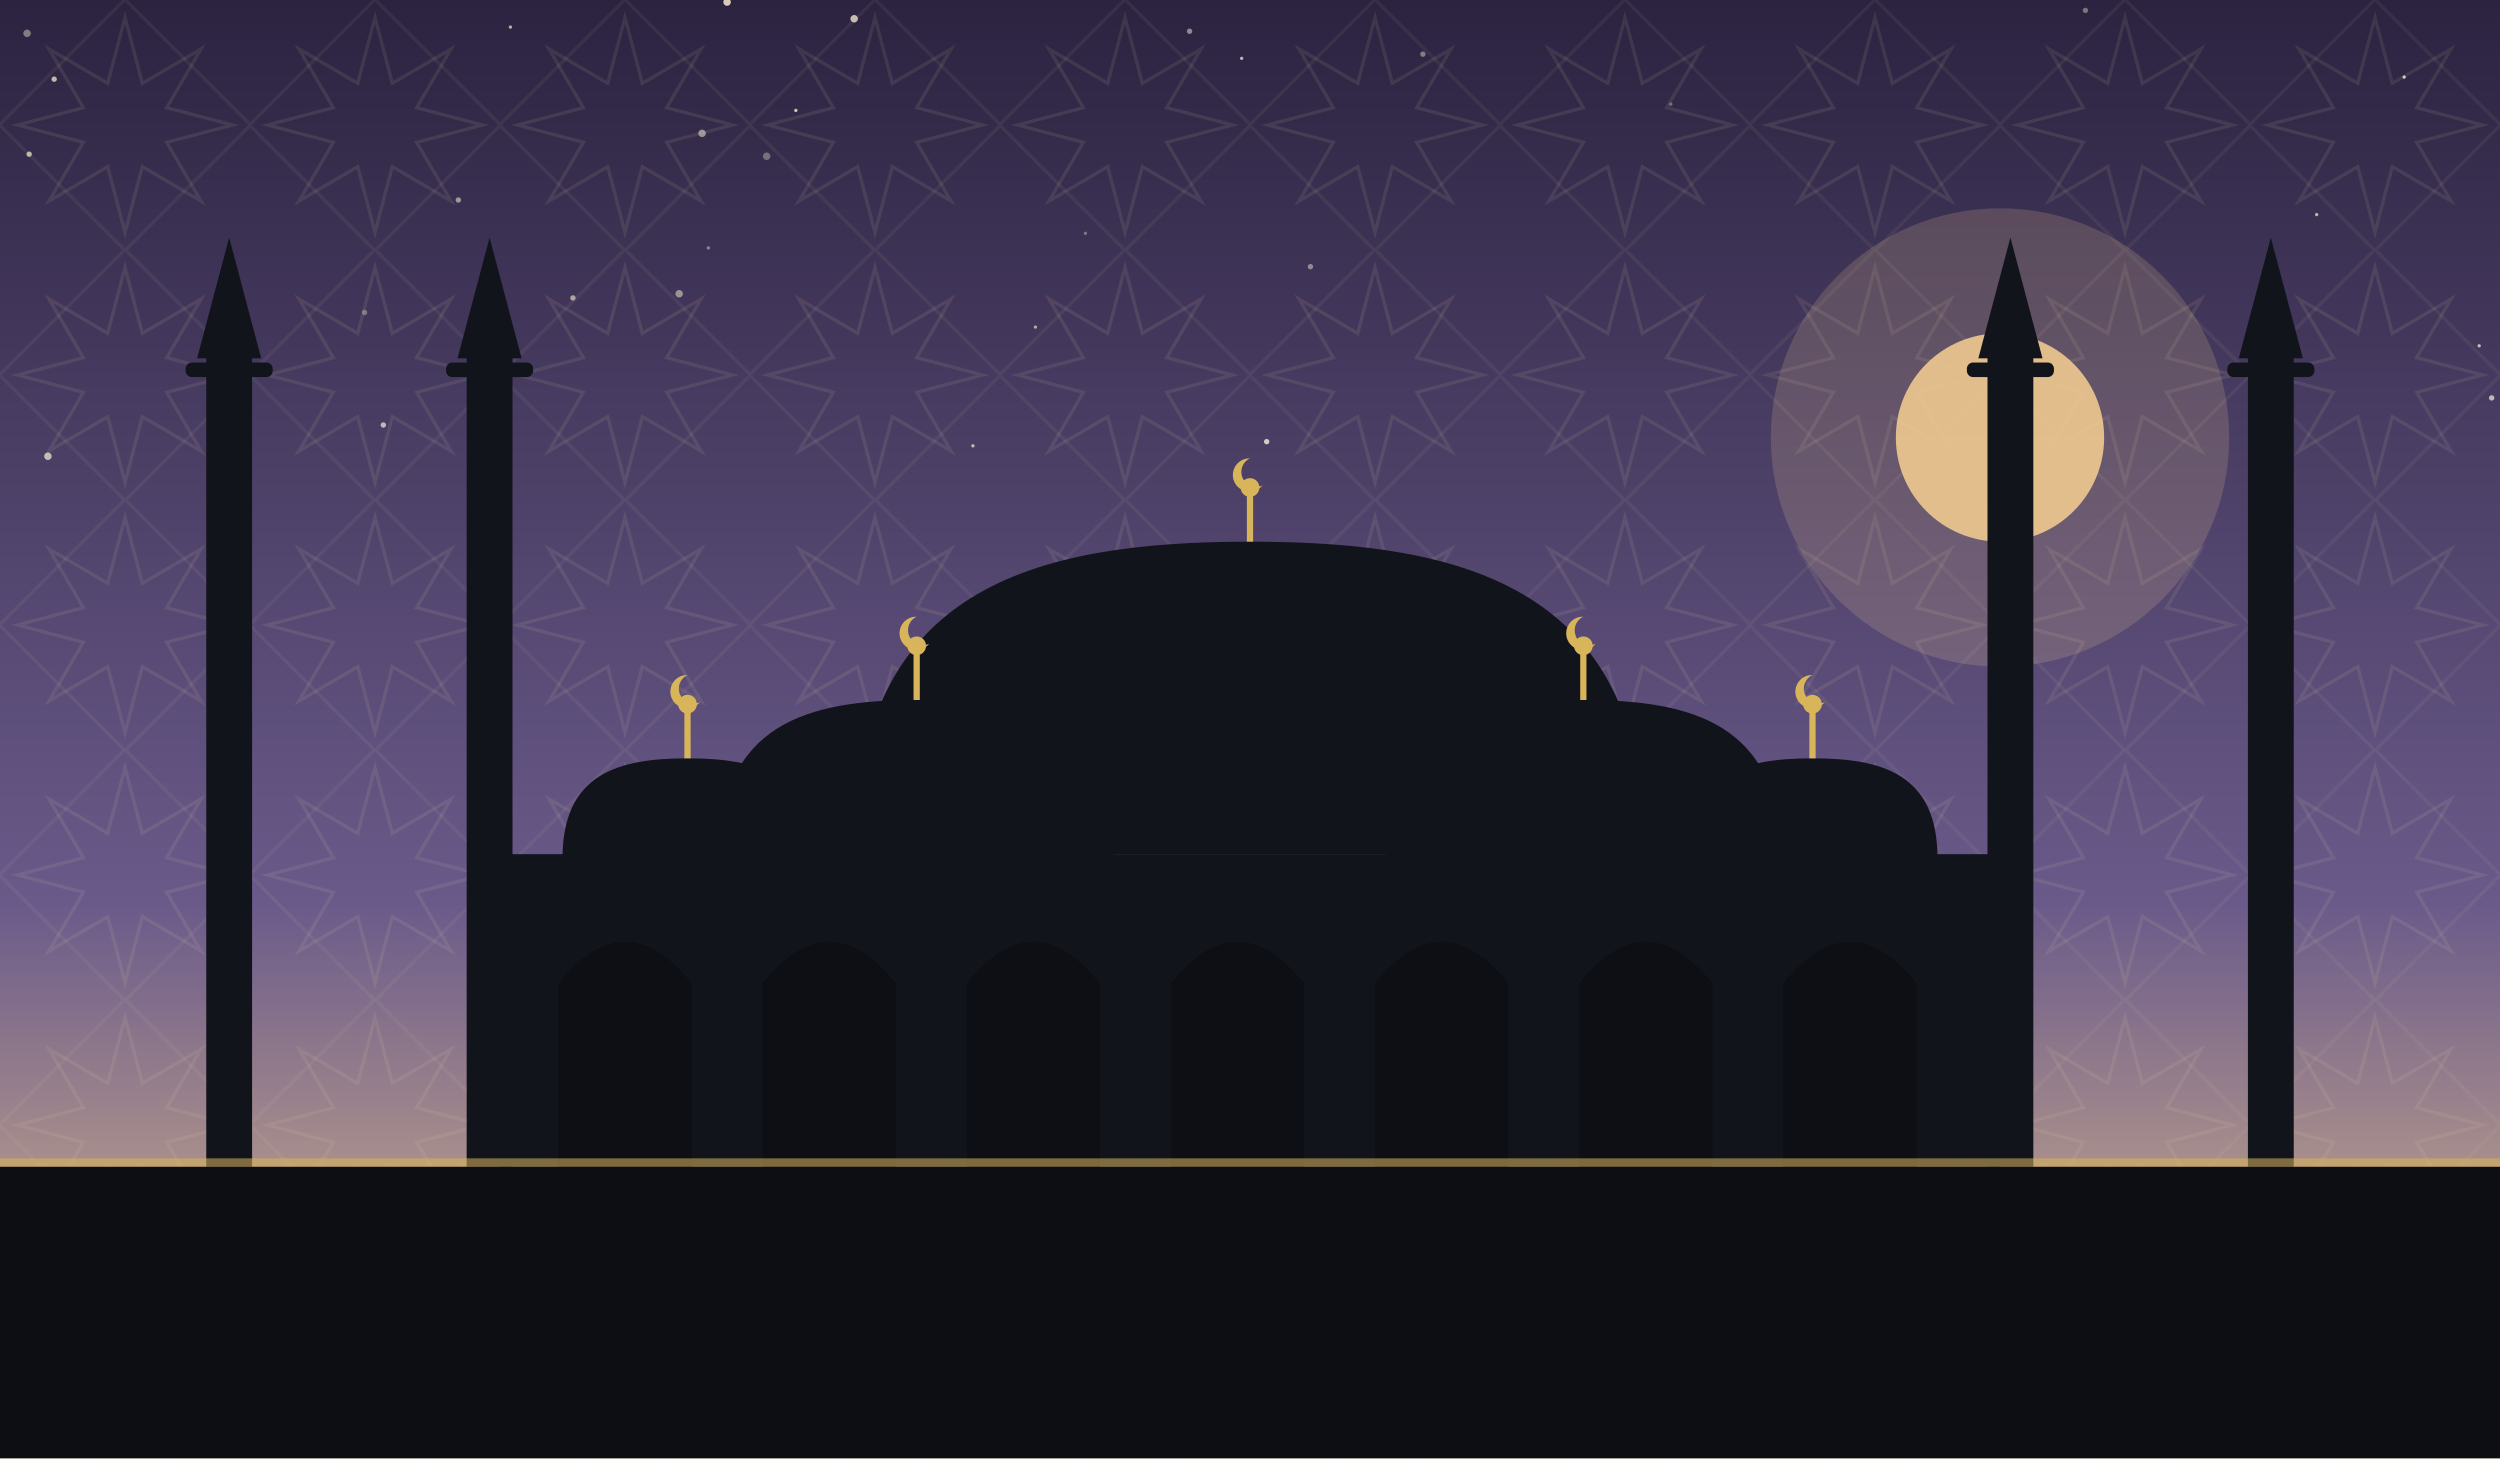
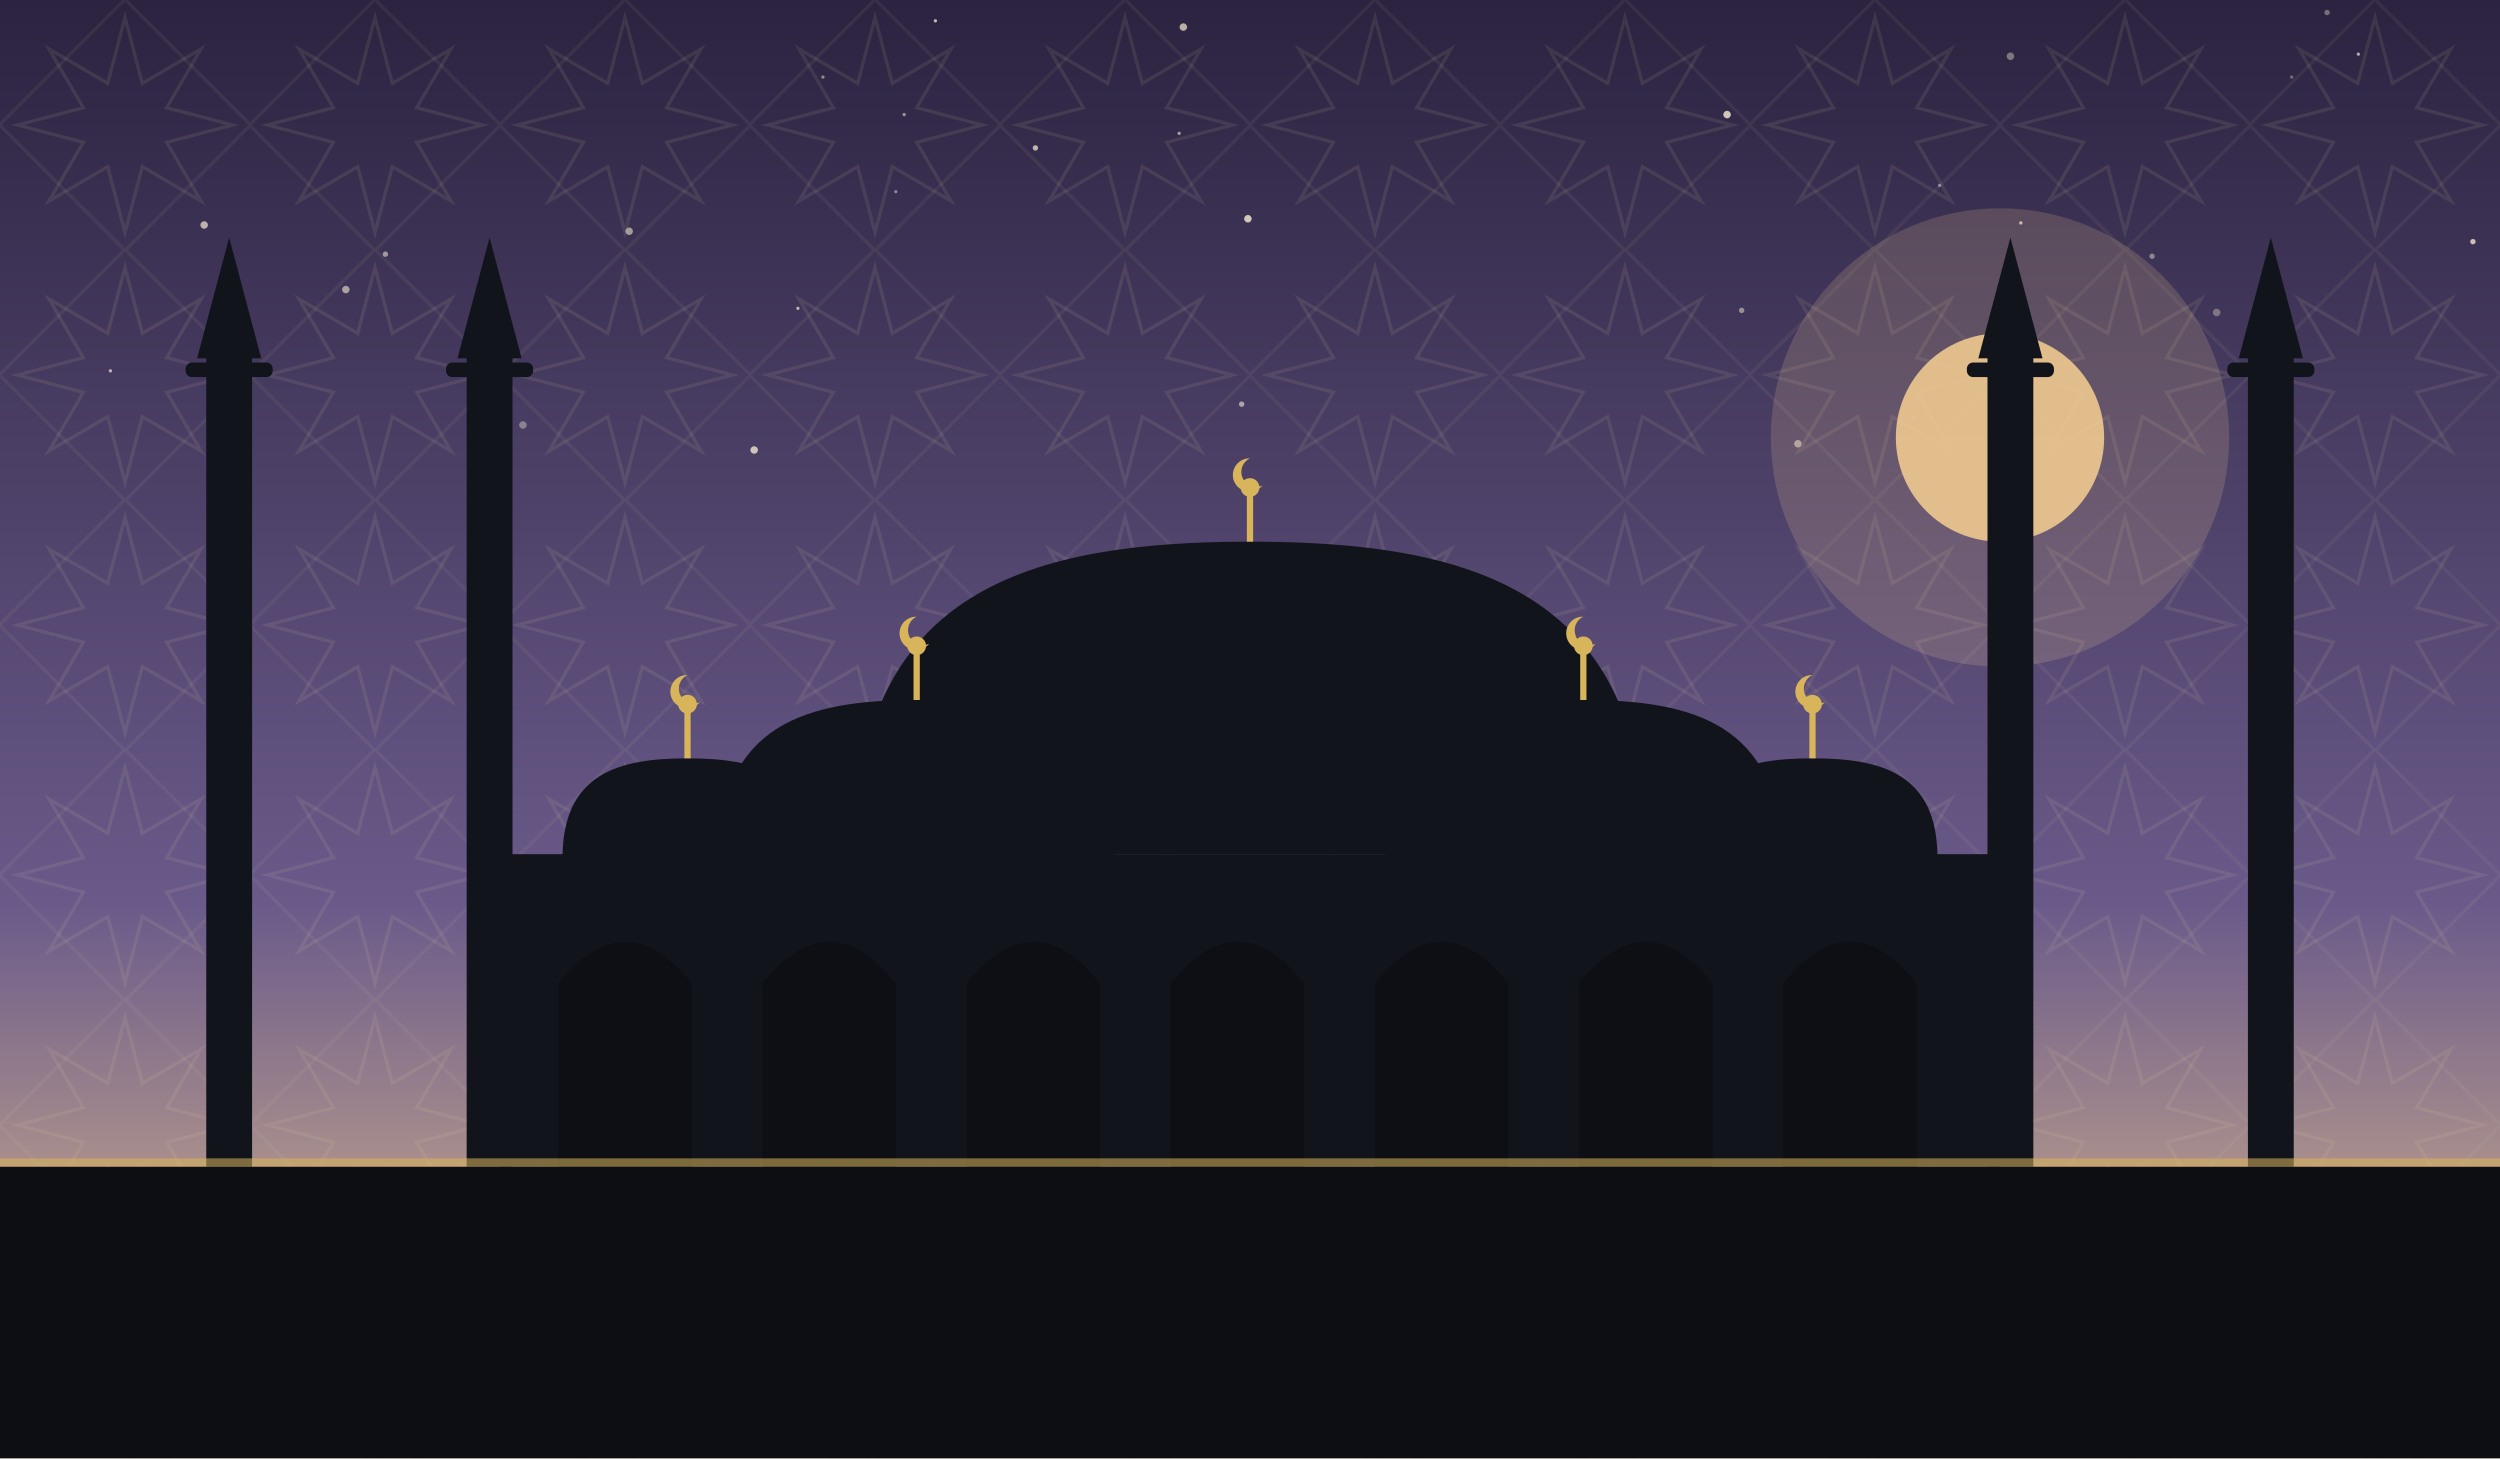
<svg xmlns="http://www.w3.org/2000/svg" viewBox="0 0 1200 700" role="img">
  <defs>
    <linearGradient id="sky" x1="0" y1="0" x2="0" y2="1">
      <stop offset="0" stop-color="#2b2340" />
      <stop offset="0.62" stop-color="#6a5a8a" />
      <stop offset="1" stop-color="#eec98f" />
    </linearGradient>
    <pattern id="g1" width="120" height="120" patternUnits="userSpaceOnUse">
      <polygon points="111.6,60.0 80.0,68.3 96.5,96.5 68.3,80.0 60.0,111.6 51.7,80.0 23.5,96.5 40.0,68.3 8.4,60.0 40.0,51.7 23.5,23.5 51.7,40.0 60.0,8.4 68.3,40.0 96.5,23.5 80.0,51.7" fill="none" stroke="#e8d9a8" stroke-width="1.6" opacity="0.1" />
      <rect x="17.4" y="17.4" width="85.2" height="85.2" fill="none" stroke="#e8d9a8" stroke-width="1.6" opacity="0.07" transform="rotate(45 60.0 60.0)" />
    </pattern>
  </defs>
  <rect width="1200" height="700" fill="url(#sky)" />
  <rect width="1200" height="700" fill="url(#g1)" />
-   <circle cx="184" cy="204" r="1.3" fill="#f7ecd2" opacity="0.71" />
-   <circle cx="410" cy="9" r="1.8" fill="#f7ecd2" opacity="0.75" />
-   <circle cx="245" cy="13" r="0.8" fill="#f7ecd2" opacity="0.70" />
-   <circle cx="337" cy="64" r="1.8" fill="#f7ecd2" opacity="0.53" />
-   <circle cx="1190" cy="166" r="0.8" fill="#f7ecd2" opacity="0.75" />
-   <circle cx="1196" cy="191" r="1.3" fill="#f7ecd2" opacity="0.71" />
-   <circle cx="571" cy="15" r="1.3" fill="#f7ecd2" opacity="0.50" />
-   <circle cx="683" cy="26" r="1.3" fill="#f7ecd2" opacity="0.43" />
-   <circle cx="596" cy="28" r="0.8" fill="#f7ecd2" opacity="0.73" />
-   <circle cx="382" cy="53" r="0.8" fill="#f7ecd2" opacity="0.81" />
-   <circle cx="497" cy="157" r="0.8" fill="#f7ecd2" opacity="0.64" />
-   <circle cx="629" cy="128" r="1.3" fill="#f7ecd2" opacity="0.47" />
-   <circle cx="802" cy="50" r="0.8" fill="#f7ecd2" opacity="0.35" />
-   <circle cx="368" cy="75" r="1.8" fill="#f7ecd2" opacity="0.35" />
-   <circle cx="23" cy="219" r="1.8" fill="#f7ecd2" opacity="0.72" />
-   <circle cx="175" cy="150" r="1.3" fill="#f7ecd2" opacity="0.35" />
-   <circle cx="608" cy="212" r="1.3" fill="#f7ecd2" opacity="0.81" />
-   <circle cx="1154" cy="37" r="0.8" fill="#f7ecd2" opacity="0.83" />
-   <circle cx="349" cy="1" r="1.8" fill="#f7ecd2" opacity="0.84" />
-   <circle cx="521" cy="112" r="0.8" fill="#f7ecd2" opacity="0.37" />
-   <circle cx="14" cy="74" r="1.3" fill="#f7ecd2" opacity="0.71" />
-   <circle cx="340" cy="119" r="0.8" fill="#f7ecd2" opacity="0.45" />
-   <circle cx="275" cy="143" r="1.3" fill="#f7ecd2" opacity="0.60" />
-   <circle cx="467" cy="214" r="0.8" fill="#f7ecd2" opacity="0.73" />
-   <circle cx="220" cy="96" r="1.3" fill="#f7ecd2" opacity="0.55" />
-   <circle cx="326" cy="141" r="1.8" fill="#f7ecd2" opacity="0.51" />
-   <circle cx="1001" cy="5" r="1.3" fill="#f7ecd2" opacity="0.40" />
-   <circle cx="13" cy="16" r="1.8" fill="#f7ecd2" opacity="0.43" />
-   <circle cx="26" cy="38" r="1.3" fill="#f7ecd2" opacity="0.73" />
-   <circle cx="1112" cy="103" r="0.8" fill="#f7ecd2" opacity="0.71" />
+   <circle cx="1033" cy="123" r="1.3" fill="#f7ecd2" opacity="0.44" />
+   <circle cx="1187" cy="116" r="1.3" fill="#f7ecd2" opacity="0.77" />
+   <circle cx="566" cy="64" r="0.8" fill="#f7ecd2" opacity="0.59" />
+   <circle cx="970" cy="107" r="0.8" fill="#f7ecd2" opacity="0.75" />
+   <circle cx="599" cy="105" r="1.8" fill="#f7ecd2" opacity="0.80" />
+   <circle cx="53" cy="178" r="0.8" fill="#f7ecd2" opacity="0.69" />
+   <circle cx="1132" cy="26" r="0.8" fill="#f7ecd2" opacity="0.67" />
+   <circle cx="836" cy="149" r="1.3" fill="#f7ecd2" opacity="0.49" />
+   <circle cx="965" cy="27" r="1.8" fill="#f7ecd2" opacity="0.40" />
+   <circle cx="919" cy="200" r="0.8" fill="#f7ecd2" opacity="0.35" />
+   <circle cx="98" cy="108" r="1.8" fill="#f7ecd2" opacity="0.69" />
+   <circle cx="302" cy="111" r="1.8" fill="#f7ecd2" opacity="0.57" />
+   <circle cx="931" cy="89" r="0.8" fill="#f7ecd2" opacity="0.44" />
+   <circle cx="185" cy="122" r="1.3" fill="#f7ecd2" opacity="0.55" />
+   <circle cx="1064" cy="150" r="1.8" fill="#f7ecd2" opacity="0.35" />
+   <circle cx="568" cy="13" r="1.8" fill="#f7ecd2" opacity="0.69" />
+   <circle cx="497" cy="71" r="1.3" fill="#f7ecd2" opacity="0.72" />
+   <circle cx="251" cy="204" r="1.8" fill="#f7ecd2" opacity="0.39" />
+   <circle cx="430" cy="92" r="0.8" fill="#f7ecd2" opacity="0.45" />
+   <circle cx="434" cy="55" r="0.8" fill="#f7ecd2" opacity="0.55" />
+   <circle cx="863" cy="213" r="1.8" fill="#f7ecd2" opacity="0.54" />
+   <circle cx="1117" cy="6" r="1.3" fill="#f7ecd2" opacity="0.37" />
+   <circle cx="596" cy="194" r="1.3" fill="#f7ecd2" opacity="0.59" />
+   <circle cx="1100" cy="37" r="0.8" fill="#f7ecd2" opacity="0.35" />
+   <circle cx="829" cy="55" r="1.8" fill="#f7ecd2" opacity="0.80" />
+   <circle cx="383" cy="148" r="0.8" fill="#f7ecd2" opacity="0.69" />
+   <circle cx="362" cy="216" r="1.8" fill="#f7ecd2" opacity="0.77" />
+   <circle cx="166" cy="139" r="1.8" fill="#f7ecd2" opacity="0.59" />
+   <circle cx="395" cy="37" r="0.8" fill="#f7ecd2" opacity="0.50" />
+   <circle cx="449" cy="10" r="0.8" fill="#f7ecd2" opacity="0.75" />
  <circle cx="960" cy="210" r="110" fill="#eec98f" opacity="0.18" />
  <circle cx="960" cy="210" r="50" fill="#eec98f" opacity="0.9" />
  <rect x="240" y="410" width="720" height="150" fill="#12141c" />
  <path d="M 268 560 L 268 472 Q 300 432 332 472 L 332 560 Z" fill="#0c0e14" opacity="0.9" />
  <path d="M 366 560 L 366 472 Q 398 432 430 472 L 430 560 Z" fill="#0c0e14" opacity="0.9" />
  <path d="M 464 560 L 464 472 Q 496 432 528 472 L 528 560 Z" fill="#0c0e14" opacity="0.9" />
  <path d="M 562 560 L 562 472 Q 594 432 626 472 L 626 560 Z" fill="#0c0e14" opacity="0.9" />
  <path d="M 660 560 L 660 472 Q 692 432 724 472 L 724 560 Z" fill="#0c0e14" opacity="0.9" />
  <path d="M 758 560 L 758 472 Q 790 432 822 472 L 822 560 Z" fill="#0c0e14" opacity="0.9" />
  <path d="M 856 560 L 856 472 Q 888 432 920 472 L 920 560 Z" fill="#0c0e14" opacity="0.9" />
  <path d="M 410 410 C 410 282.5, 495.5 260, 600 260 C 704.5 260, 790 282.5, 790 410 Z" fill="#12141c" />
  <line x1="600" y1="260" x2="600" y2="238" stroke="#d8b45a" stroke-width="3" />
  <circle cx="600" cy="234" r="4.5" fill="#d8b45a" />
  <path d="M 600 220 a 8 8 0 1 0 6 13 a 6.4 6.4 0 1 1 -6 -13 Z" fill="#d8b45a" />
  <path d="M 345 412 C 345 347.4, 387.75 336.0, 440 336.0 C 492.25 336.0, 535 347.4, 535 412 Z" fill="#12141c" />
  <line x1="440" y1="336.0" x2="440" y2="314.0" stroke="#d8b45a" stroke-width="3" />
  <circle cx="440" cy="310.0" r="4.5" fill="#d8b45a" />
  <path d="M 440 296.0 a 8 8 0 1 0 6 13 a 6.4 6.4 0 1 1 -6 -13 Z" fill="#d8b45a" />
  <path d="M 665 412 C 665 347.4, 707.75 336.0, 760 336.0 C 812.25 336.0, 855 347.4, 855 412 Z" fill="#12141c" />
  <line x1="760" y1="336.0" x2="760" y2="314.0" stroke="#d8b45a" stroke-width="3" />
  <circle cx="760" cy="310.0" r="4.5" fill="#d8b45a" />
  <path d="M 760 296.0 a 8 8 0 1 0 6 13 a 6.4 6.4 0 1 1 -6 -13 Z" fill="#d8b45a" />
  <path d="M 270 412 C 270 371.2, 297.0 364.0, 330 364.0 C 363.0 364.0, 390 371.2, 390 412 Z" fill="#12141c" />
  <line x1="330" y1="364.0" x2="330" y2="342.0" stroke="#d8b45a" stroke-width="3" />
  <circle cx="330" cy="338.0" r="4.5" fill="#d8b45a" />
  <path d="M 330 324.0 a 8 8 0 1 0 6 13 a 6.4 6.4 0 1 1 -6 -13 Z" fill="#d8b45a" />
  <path d="M 810 412 C 810 371.2, 837.0 364.0, 870 364.0 C 903.0 364.0, 930 371.2, 930 412 Z" fill="#12141c" />
  <line x1="870" y1="364.0" x2="870" y2="342.0" stroke="#d8b45a" stroke-width="3" />
  <circle cx="870" cy="338.0" r="4.5" fill="#d8b45a" />
  <path d="M 870 324.0 a 8 8 0 1 0 6 13 a 6.4 6.4 0 1 1 -6 -13 Z" fill="#d8b45a" />
  <rect x="99.0" y="170" width="22" height="390" fill="#12141c" />
  <rect x="89.1" y="174" width="41.8" height="7" rx="3" fill="#12141c" />
  <path d="M 94.6 172 L 110 114 L 125.4 172 Z" fill="#12141c" />
  <rect x="224.0" y="170" width="22" height="390" fill="#12141c" />
  <rect x="214.1" y="174" width="41.8" height="7" rx="3" fill="#12141c" />
  <path d="M 219.6 172 L 235 114 L 250.4 172 Z" fill="#12141c" />
  <rect x="954.0" y="170" width="22" height="390" fill="#12141c" />
  <rect x="944.1" y="174" width="41.8" height="7" rx="3" fill="#12141c" />
  <path d="M 949.6 172 L 965 114 L 980.4 172 Z" fill="#12141c" />
  <rect x="1079.0" y="170" width="22" height="390" fill="#12141c" />
  <rect x="1069.1" y="174" width="41.8" height="7" rx="3" fill="#12141c" />
  <path d="M 1074.6 172 L 1090 114 L 1105.4 172 Z" fill="#12141c" />
  <rect x="0" y="560" width="1200" height="140" fill="#0c0e14" />
  <rect x="0" y="556" width="1200" height="4" fill="#d8b45a" opacity="0.55" />
</svg>
